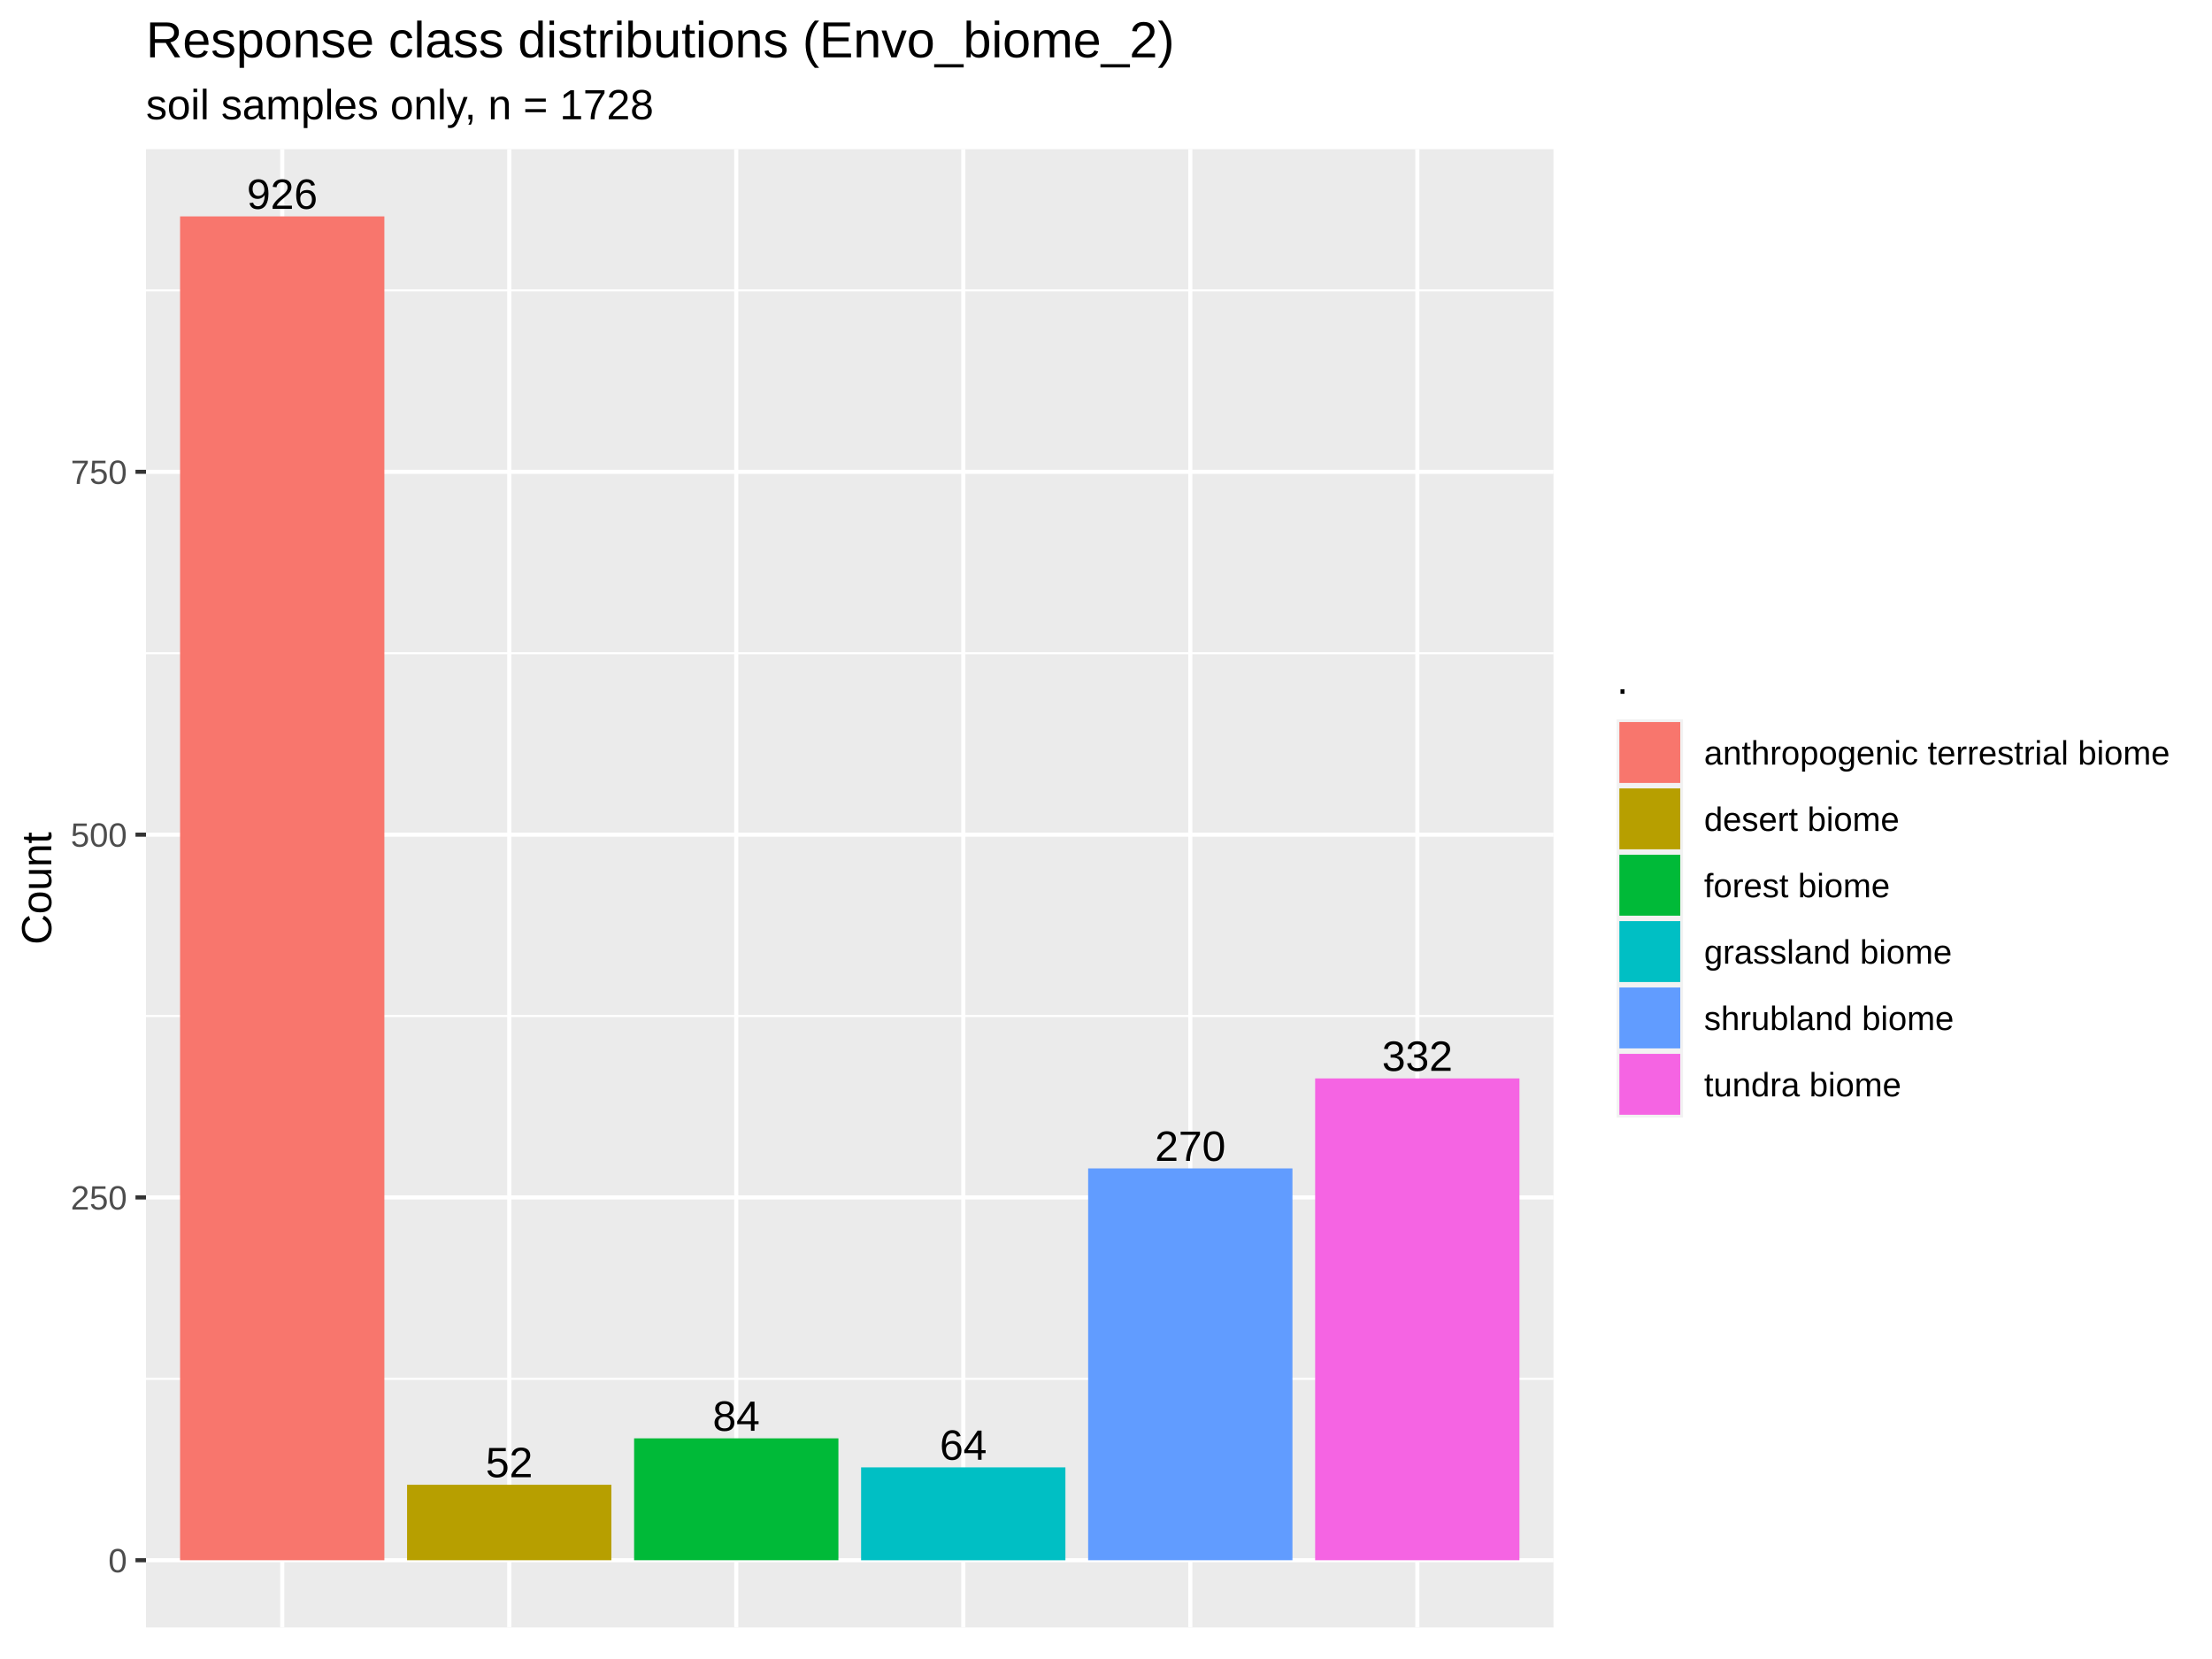
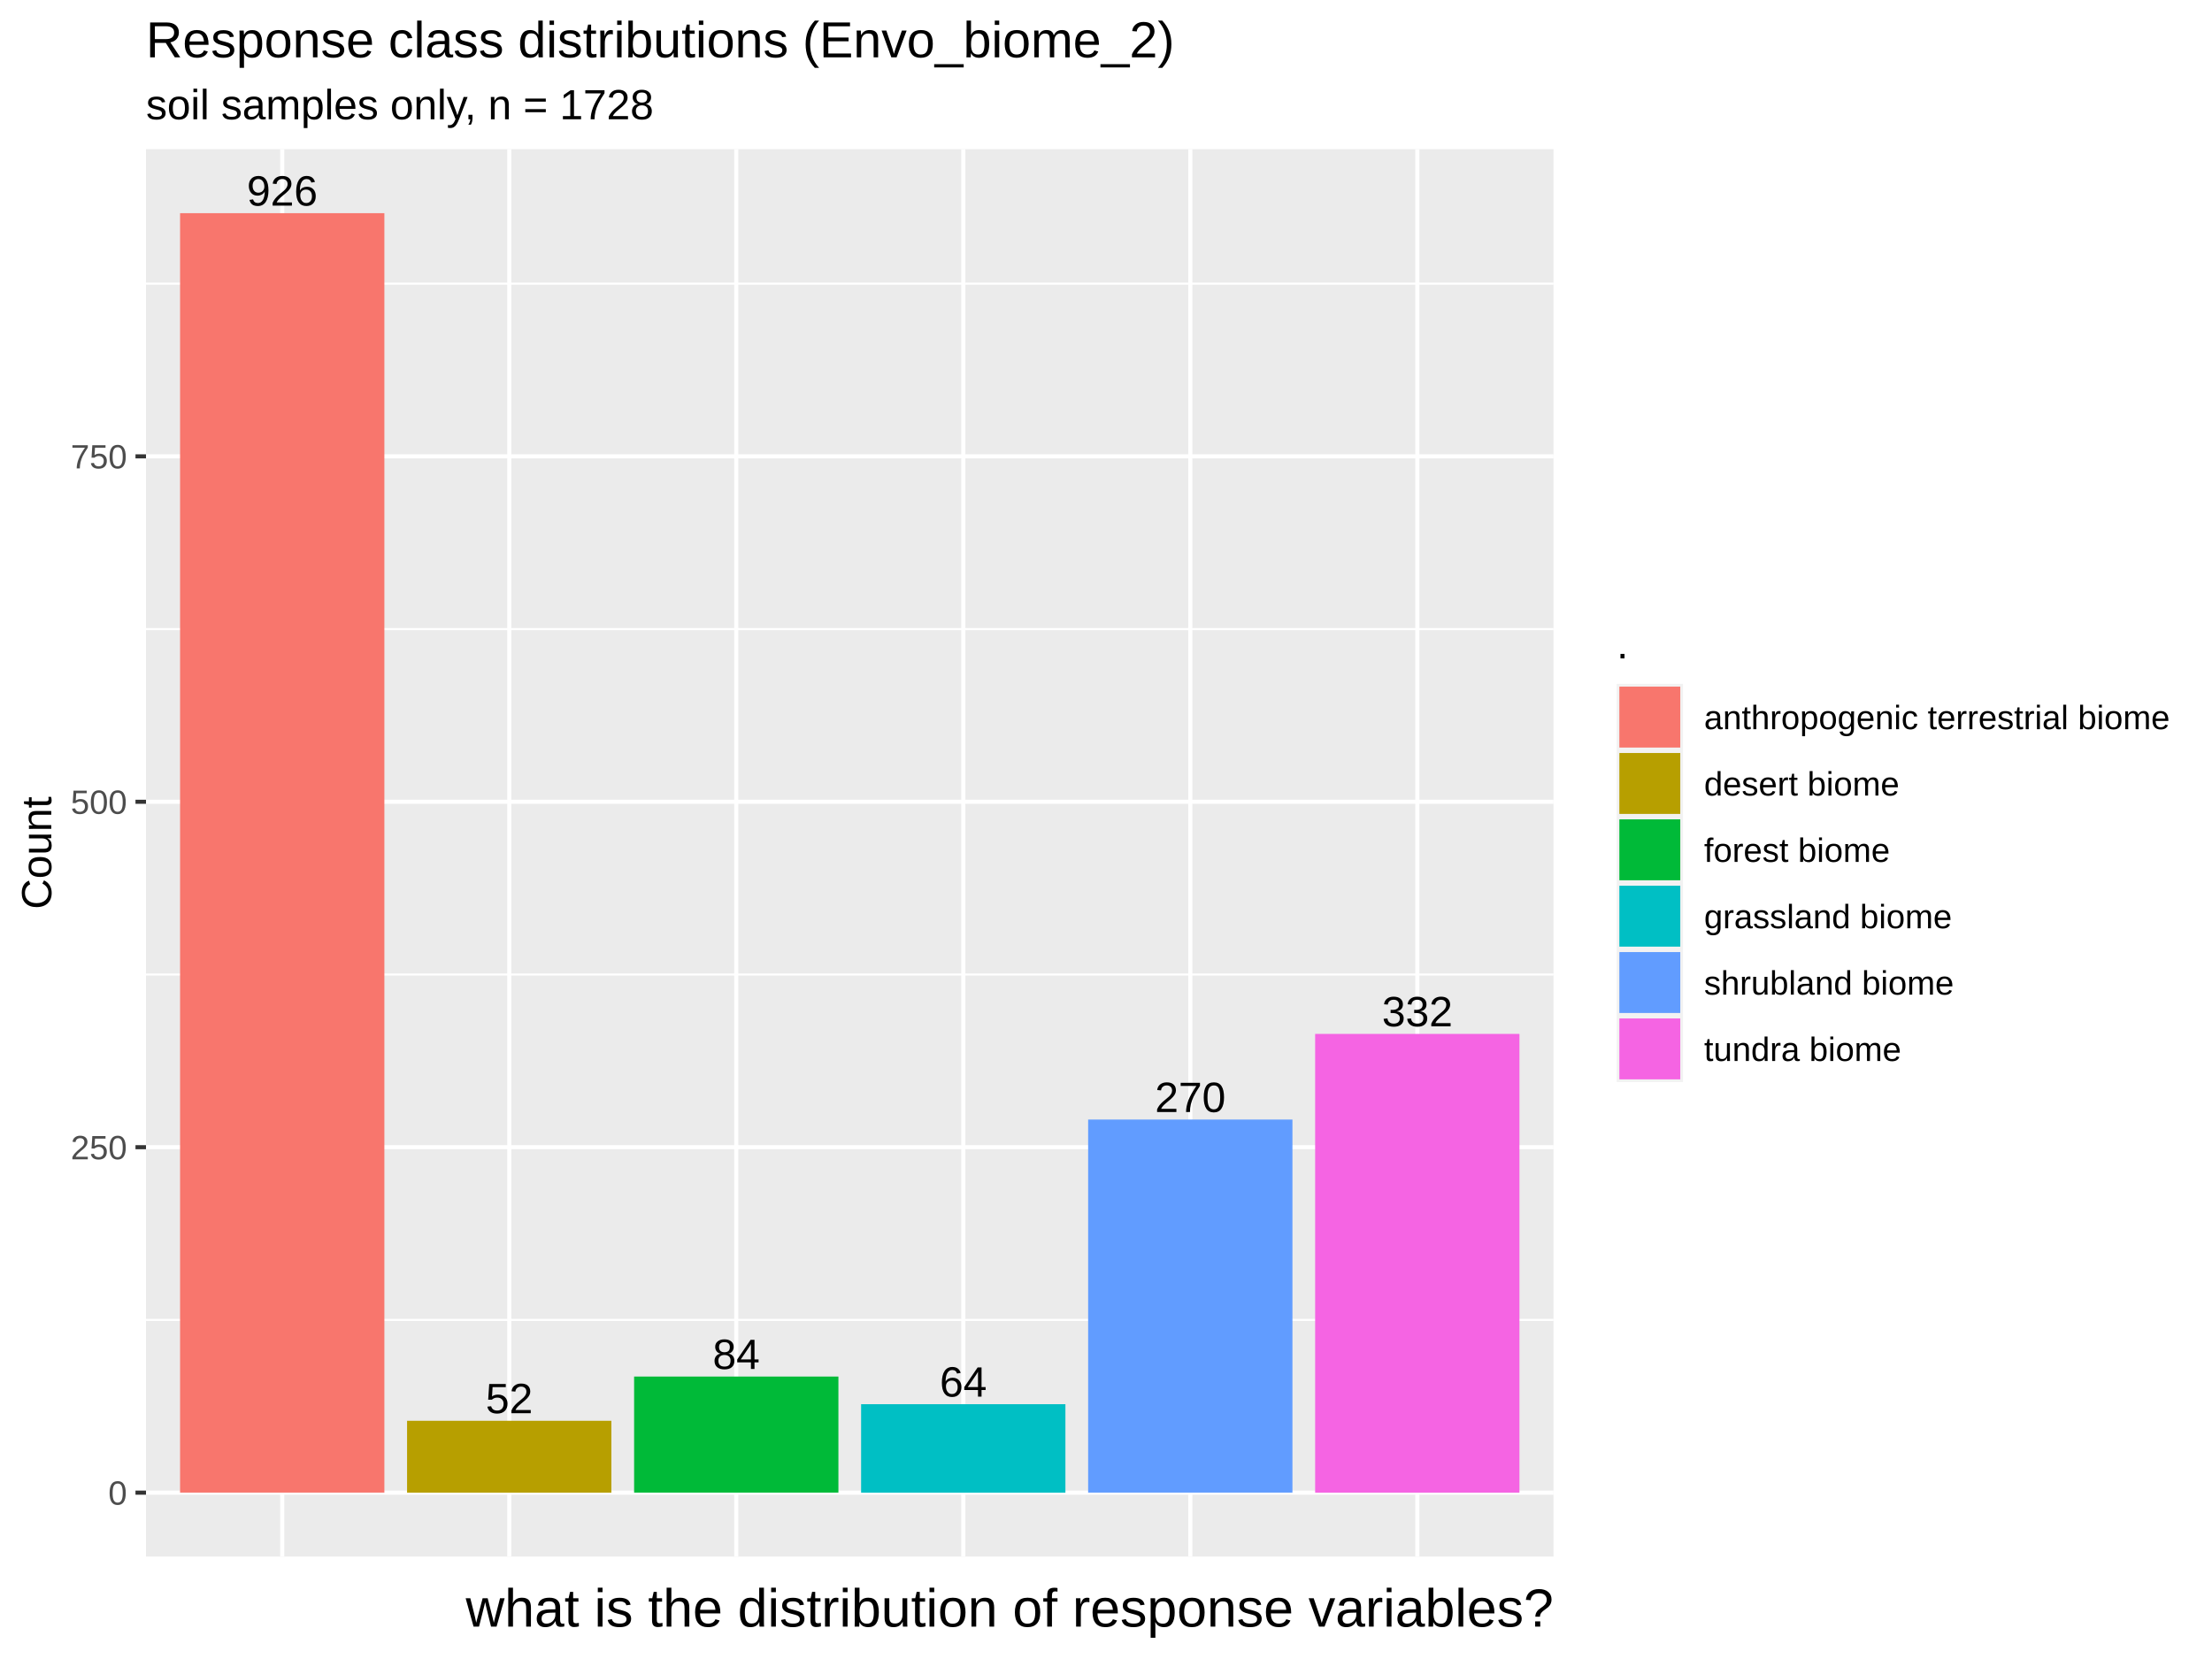
<svg xmlns="http://www.w3.org/2000/svg" viewBox="0 0 576.00 432.00">
  <defs>
    <style type="text/css">
    line, polyline, polygon, path, rect, circle {
      fill: none;
      stroke: #000000;
      stroke-linecap: round;
      stroke-linejoin: round;
      stroke-miterlimit: 10.00;
    }
  </style>
  </defs>
  <rect width="100%" height="100%" style="stroke: none; fill: #FFFFFF;" />
  <rect x="0.00" y="0.00" width="576.00" height="432.00" style="stroke-width: 1.07; stroke: #FFFFFF; fill: #FFFFFF;" />
  <defs>
-     <clipPath id="cpMzguMDJ8NDA0LjUzfDQyMy43OHwzOC44NQ==">
-       <rect x="38.02" y="38.85" width="366.51" height="384.93" />
+     <clipPath id="cpMzguMDJ8NDA0LjUzfDQwNS4zM3wzOC44NQ==">
+       <rect x="38.02" y="38.85" width="366.51" height="366.48" />
    </clipPath>
  </defs>
-   <rect x="38.02" y="38.85" width="366.51" height="384.93" style="stroke-width: 1.07; stroke: none; fill: #EBEBEB;" clip-path="url(#cpMzguMDJ8NDA0LjUzfDQyMy43OHwzOC44NQ==)" />
-   <polyline points="38.02,359.05 404.53,359.05 " style="stroke-width: 0.53; stroke: #FFFFFF; stroke-linecap: butt;" clip-path="url(#cpMzguMDJ8NDA0LjUzfDQyMy43OHwzOC44NQ==)" />
-   <polyline points="38.02,264.57 404.53,264.57 " style="stroke-width: 0.53; stroke: #FFFFFF; stroke-linecap: butt;" clip-path="url(#cpMzguMDJ8NDA0LjUzfDQyMy43OHwzOC44NQ==)" />
-   <polyline points="38.02,170.10 404.53,170.10 " style="stroke-width: 0.53; stroke: #FFFFFF; stroke-linecap: butt;" clip-path="url(#cpMzguMDJ8NDA0LjUzfDQyMy43OHwzOC44NQ==)" />
-   <polyline points="38.02,75.62 404.53,75.62 " style="stroke-width: 0.53; stroke: #FFFFFF; stroke-linecap: butt;" clip-path="url(#cpMzguMDJ8NDA0LjUzfDQyMy43OHwzOC44NQ==)" />
-   <polyline points="38.02,406.28 404.53,406.28 " style="stroke-width: 1.07; stroke: #FFFFFF; stroke-linecap: butt;" clip-path="url(#cpMzguMDJ8NDA0LjUzfDQyMy43OHwzOC44NQ==)" />
-   <polyline points="38.02,311.81 404.53,311.81 " style="stroke-width: 1.07; stroke: #FFFFFF; stroke-linecap: butt;" clip-path="url(#cpMzguMDJ8NDA0LjUzfDQyMy43OHwzOC44NQ==)" />
-   <polyline points="38.02,217.34 404.53,217.34 " style="stroke-width: 1.07; stroke: #FFFFFF; stroke-linecap: butt;" clip-path="url(#cpMzguMDJ8NDA0LjUzfDQyMy43OHwzOC44NQ==)" />
-   <polyline points="38.02,122.86 404.53,122.86 " style="stroke-width: 1.07; stroke: #FFFFFF; stroke-linecap: butt;" clip-path="url(#cpMzguMDJ8NDA0LjUzfDQyMy43OHwzOC44NQ==)" />
-   <polyline points="73.49,423.78 73.49,38.85 " style="stroke-width: 1.07; stroke: #FFFFFF; stroke-linecap: butt;" clip-path="url(#cpMzguMDJ8NDA0LjUzfDQyMy43OHwzOC44NQ==)" />
-   <polyline points="132.61,423.78 132.61,38.85 " style="stroke-width: 1.07; stroke: #FFFFFF; stroke-linecap: butt;" clip-path="url(#cpMzguMDJ8NDA0LjUzfDQyMy43OHwzOC44NQ==)" />
-   <polyline points="191.72,423.78 191.72,38.85 " style="stroke-width: 1.07; stroke: #FFFFFF; stroke-linecap: butt;" clip-path="url(#cpMzguMDJ8NDA0LjUzfDQyMy43OHwzOC44NQ==)" />
-   <polyline points="250.84,423.78 250.84,38.85 " style="stroke-width: 1.07; stroke: #FFFFFF; stroke-linecap: butt;" clip-path="url(#cpMzguMDJ8NDA0LjUzfDQyMy43OHwzOC44NQ==)" />
-   <polyline points="309.95,423.78 309.95,38.85 " style="stroke-width: 1.07; stroke: #FFFFFF; stroke-linecap: butt;" clip-path="url(#cpMzguMDJ8NDA0LjUzfDQyMy43OHwzOC44NQ==)" />
-   <polyline points="369.07,423.78 369.07,38.85 " style="stroke-width: 1.07; stroke: #FFFFFF; stroke-linecap: butt;" clip-path="url(#cpMzguMDJ8NDA0LjUzfDQyMy43OHwzOC44NQ==)" />
-   <rect x="46.89" y="56.35" width="53.20" height="349.93" style="stroke-width: 1.07; stroke: none; stroke-linecap: square; stroke-linejoin: miter; fill: #F8766D;" clip-path="url(#cpMzguMDJ8NDA0LjUzfDQyMy43OHwzOC44NQ==)" />
-   <rect x="106.00" y="386.63" width="53.20" height="19.65" style="stroke-width: 1.07; stroke: none; stroke-linecap: square; stroke-linejoin: miter; fill: #B79F00;" clip-path="url(#cpMzguMDJ8NDA0LjUzfDQyMy43OHwzOC44NQ==)" />
-   <rect x="165.12" y="374.54" width="53.20" height="31.74" style="stroke-width: 1.07; stroke: none; stroke-linecap: square; stroke-linejoin: miter; fill: #00BA38;" clip-path="url(#cpMzguMDJ8NDA0LjUzfDQyMy43OHwzOC44NQ==)" />
-   <rect x="224.23" y="382.10" width="53.20" height="24.19" style="stroke-width: 1.07; stroke: none; stroke-linecap: square; stroke-linejoin: miter; fill: #00BFC4;" clip-path="url(#cpMzguMDJ8NDA0LjUzfDQyMy43OHwzOC44NQ==)" />
-   <rect x="283.35" y="304.25" width="53.20" height="102.03" style="stroke-width: 1.07; stroke: none; stroke-linecap: square; stroke-linejoin: miter; fill: #619CFF;" clip-path="url(#cpMzguMDJ8NDA0LjUzfDQyMy43OHwzOC44NQ==)" />
-   <rect x="342.46" y="280.82" width="53.20" height="125.46" style="stroke-width: 1.07; stroke: none; stroke-linecap: square; stroke-linejoin: miter; fill: #F564E3;" clip-path="url(#cpMzguMDJ8NDA0LjUzfDQyMy43OHwzOC44NQ==)" />
-   <g clip-path="url(#cpMzguMDJ8NDA0LjUzfDQyMy43OHwzOC44NQ==)">
-     <text x="64.28" y="54.38" style="font-size: 11.04px; font-family: Arial;" textLength="18.42px" lengthAdjust="spacingAndGlyphs">926</text>
+   <rect x="38.02" y="38.85" width="366.51" height="366.48" style="stroke-width: 1.07; stroke: none; fill: #EBEBEB;" clip-path="url(#cpMzguMDJ8NDA0LjUzfDQwNS4zM3wzOC44NQ==)" />
+   <polyline points="38.02,343.70 404.53,343.70 " style="stroke-width: 0.53; stroke: #FFFFFF; stroke-linecap: butt;" clip-path="url(#cpMzguMDJ8NDA0LjUzfDQwNS4zM3wzOC44NQ==)" />
+   <polyline points="38.02,253.76 404.53,253.76 " style="stroke-width: 0.53; stroke: #FFFFFF; stroke-linecap: butt;" clip-path="url(#cpMzguMDJ8NDA0LjUzfDQwNS4zM3wzOC44NQ==)" />
+   <polyline points="38.02,163.81 404.53,163.81 " style="stroke-width: 0.53; stroke: #FFFFFF; stroke-linecap: butt;" clip-path="url(#cpMzguMDJ8NDA0LjUzfDQwNS4zM3wzOC44NQ==)" />
+   <polyline points="38.02,73.86 404.53,73.86 " style="stroke-width: 0.53; stroke: #FFFFFF; stroke-linecap: butt;" clip-path="url(#cpMzguMDJ8NDA0LjUzfDQwNS4zM3wzOC44NQ==)" />
+   <polyline points="38.02,388.68 404.53,388.68 " style="stroke-width: 1.07; stroke: #FFFFFF; stroke-linecap: butt;" clip-path="url(#cpMzguMDJ8NDA0LjUzfDQwNS4zM3wzOC44NQ==)" />
+   <polyline points="38.02,298.73 404.53,298.73 " style="stroke-width: 1.07; stroke: #FFFFFF; stroke-linecap: butt;" clip-path="url(#cpMzguMDJ8NDA0LjUzfDQwNS4zM3wzOC44NQ==)" />
+   <polyline points="38.02,208.78 404.53,208.78 " style="stroke-width: 1.07; stroke: #FFFFFF; stroke-linecap: butt;" clip-path="url(#cpMzguMDJ8NDA0LjUzfDQwNS4zM3wzOC44NQ==)" />
+   <polyline points="38.02,118.83 404.53,118.83 " style="stroke-width: 1.07; stroke: #FFFFFF; stroke-linecap: butt;" clip-path="url(#cpMzguMDJ8NDA0LjUzfDQwNS4zM3wzOC44NQ==)" />
+   <polyline points="73.49,405.33 73.49,38.85 " style="stroke-width: 1.07; stroke: #FFFFFF; stroke-linecap: butt;" clip-path="url(#cpMzguMDJ8NDA0LjUzfDQwNS4zM3wzOC44NQ==)" />
+   <polyline points="132.61,405.33 132.61,38.85 " style="stroke-width: 1.07; stroke: #FFFFFF; stroke-linecap: butt;" clip-path="url(#cpMzguMDJ8NDA0LjUzfDQwNS4zM3wzOC44NQ==)" />
+   <polyline points="191.72,405.33 191.72,38.85 " style="stroke-width: 1.07; stroke: #FFFFFF; stroke-linecap: butt;" clip-path="url(#cpMzguMDJ8NDA0LjUzfDQwNS4zM3wzOC44NQ==)" />
+   <polyline points="250.84,405.33 250.84,38.85 " style="stroke-width: 1.07; stroke: #FFFFFF; stroke-linecap: butt;" clip-path="url(#cpMzguMDJ8NDA0LjUzfDQwNS4zM3wzOC44NQ==)" />
+   <polyline points="309.95,405.33 309.95,38.85 " style="stroke-width: 1.07; stroke: #FFFFFF; stroke-linecap: butt;" clip-path="url(#cpMzguMDJ8NDA0LjUzfDQwNS4zM3wzOC44NQ==)" />
+   <polyline points="369.07,405.33 369.07,38.85 " style="stroke-width: 1.07; stroke: #FFFFFF; stroke-linecap: butt;" clip-path="url(#cpMzguMDJ8NDA0LjUzfDQwNS4zM3wzOC44NQ==)" />
+   <rect x="46.89" y="55.51" width="53.20" height="333.16" style="stroke-width: 1.07; stroke: none; stroke-linecap: square; stroke-linejoin: miter; fill: #F8766D;" clip-path="url(#cpMzguMDJ8NDA0LjUzfDQwNS4zM3wzOC44NQ==)" />
+   <rect x="106.00" y="369.97" width="53.20" height="18.71" style="stroke-width: 1.07; stroke: none; stroke-linecap: square; stroke-linejoin: miter; fill: #B79F00;" clip-path="url(#cpMzguMDJ8NDA0LjUzfDQwNS4zM3wzOC44NQ==)" />
+   <rect x="165.12" y="358.45" width="53.20" height="30.22" style="stroke-width: 1.07; stroke: none; stroke-linecap: square; stroke-linejoin: miter; fill: #00BA38;" clip-path="url(#cpMzguMDJ8NDA0LjUzfDQwNS4zM3wzOC44NQ==)" />
+   <rect x="224.23" y="365.65" width="53.20" height="23.03" style="stroke-width: 1.07; stroke: none; stroke-linecap: square; stroke-linejoin: miter; fill: #00BFC4;" clip-path="url(#cpMzguMDJ8NDA0LjUzfDQwNS4zM3wzOC44NQ==)" />
+   <rect x="283.35" y="291.53" width="53.20" height="97.14" style="stroke-width: 1.07; stroke: none; stroke-linecap: square; stroke-linejoin: miter; fill: #619CFF;" clip-path="url(#cpMzguMDJ8NDA0LjUzfDQwNS4zM3wzOC44NQ==)" />
+   <rect x="342.46" y="269.23" width="53.20" height="119.45" style="stroke-width: 1.07; stroke: none; stroke-linecap: square; stroke-linejoin: miter; fill: #F564E3;" clip-path="url(#cpMzguMDJ8NDA0LjUzfDQwNS4zM3wzOC44NQ==)" />
+   <g clip-path="url(#cpMzguMDJ8NDA0LjUzfDQwNS4zM3wzOC44NQ==)">
+     <text x="64.28" y="53.54" style="font-size: 11.04px; font-family: Arial;" textLength="18.42px" lengthAdjust="spacingAndGlyphs">926</text>
  </g>
-   <g clip-path="url(#cpMzguMDJ8NDA0LjUzfDQyMy43OHwzOC44NQ==)">
-     <text x="126.47" y="384.66" style="font-size: 11.04px; font-family: Arial;" textLength="12.28px" lengthAdjust="spacingAndGlyphs">52</text>
+   <g clip-path="url(#cpMzguMDJ8NDA0LjUzfDQwNS4zM3wzOC44NQ==)">
+     <text x="126.47" y="367.99" style="font-size: 11.04px; font-family: Arial;" textLength="12.28px" lengthAdjust="spacingAndGlyphs">52</text>
  </g>
-   <g clip-path="url(#cpMzguMDJ8NDA0LjUzfDQyMy43OHwzOC44NQ==)">
-     <text x="185.58" y="372.57" style="font-size: 11.04px; font-family: Arial;" textLength="12.28px" lengthAdjust="spacingAndGlyphs">84</text>
+   <g clip-path="url(#cpMzguMDJ8NDA0LjUzfDQwNS4zM3wzOC44NQ==)">
+     <text x="185.58" y="356.48" style="font-size: 11.04px; font-family: Arial;" textLength="12.28px" lengthAdjust="spacingAndGlyphs">84</text>
  </g>
-   <g clip-path="url(#cpMzguMDJ8NDA0LjUzfDQyMy43OHwzOC44NQ==)">
-     <text x="244.70" y="380.12" style="font-size: 11.04px; font-family: Arial;" textLength="12.28px" lengthAdjust="spacingAndGlyphs">64</text>
+   <g clip-path="url(#cpMzguMDJ8NDA0LjUzfDQwNS4zM3wzOC44NQ==)">
+     <text x="244.70" y="363.67" style="font-size: 11.04px; font-family: Arial;" textLength="12.28px" lengthAdjust="spacingAndGlyphs">64</text>
  </g>
-   <g clip-path="url(#cpMzguMDJ8NDA0LjUzfDQyMy43OHwzOC44NQ==)">
-     <text x="300.74" y="302.28" style="font-size: 11.04px; font-family: Arial;" textLength="18.42px" lengthAdjust="spacingAndGlyphs">270</text>
+   <g clip-path="url(#cpMzguMDJ8NDA0LjUzfDQwNS4zM3wzOC44NQ==)">
+     <text x="300.74" y="289.56" style="font-size: 11.04px; font-family: Arial;" textLength="18.42px" lengthAdjust="spacingAndGlyphs">270</text>
  </g>
-   <g clip-path="url(#cpMzguMDJ8NDA0LjUzfDQyMy43OHwzOC44NQ==)">
-     <text x="359.86" y="278.85" style="font-size: 11.04px; font-family: Arial;" textLength="18.42px" lengthAdjust="spacingAndGlyphs">332</text>
+   <g clip-path="url(#cpMzguMDJ8NDA0LjUzfDQwNS4zM3wzOC44NQ==)">
+     <text x="359.86" y="267.25" style="font-size: 11.04px; font-family: Arial;" textLength="18.42px" lengthAdjust="spacingAndGlyphs">332</text>
  </g>
  <defs>
    <clipPath id="cpMC4wMHw1NzYuMDB8NDMyLjAwfDAuMDA=">
      <rect x="0.00" y="0.00" width="576.00" height="432.00" />
    </clipPath>
  </defs>
  <g clip-path="url(#cpMC4wMHw1NzYuMDB8NDMyLjAwfDAuMDA=)">
-     <text x="28.20" y="409.43" style="font-size: 8.80px; fill: #4D4D4D; font-family: Arial;" textLength="4.89px" lengthAdjust="spacingAndGlyphs">0</text>
+     <text x="28.20" y="391.83" style="font-size: 8.80px; fill: #4D4D4D; font-family: Arial;" textLength="4.89px" lengthAdjust="spacingAndGlyphs">0</text>
  </g>
  <g clip-path="url(#cpMC4wMHw1NzYuMDB8NDMyLjAwfDAuMDA=)">
-     <text x="18.41" y="314.96" style="font-size: 8.80px; fill: #4D4D4D; font-family: Arial;" textLength="14.68px" lengthAdjust="spacingAndGlyphs">250</text>
+     <text x="18.41" y="301.88" style="font-size: 8.80px; fill: #4D4D4D; font-family: Arial;" textLength="14.68px" lengthAdjust="spacingAndGlyphs">250</text>
  </g>
  <g clip-path="url(#cpMC4wMHw1NzYuMDB8NDMyLjAwfDAuMDA=)">
-     <text x="18.41" y="220.48" style="font-size: 8.80px; fill: #4D4D4D; font-family: Arial;" textLength="14.68px" lengthAdjust="spacingAndGlyphs">500</text>
+     <text x="18.41" y="211.93" style="font-size: 8.80px; fill: #4D4D4D; font-family: Arial;" textLength="14.68px" lengthAdjust="spacingAndGlyphs">500</text>
  </g>
  <g clip-path="url(#cpMC4wMHw1NzYuMDB8NDMyLjAwfDAuMDA=)">
-     <text x="18.41" y="126.01" style="font-size: 8.80px; fill: #4D4D4D; font-family: Arial;" textLength="14.68px" lengthAdjust="spacingAndGlyphs">750</text>
+     <text x="18.41" y="121.98" style="font-size: 8.80px; fill: #4D4D4D; font-family: Arial;" textLength="14.68px" lengthAdjust="spacingAndGlyphs">750</text>
  </g>
-   <polyline points="35.28,406.28 38.02,406.28 " style="stroke-width: 1.07; stroke: #333333; stroke-linecap: butt;" clip-path="url(#cpMC4wMHw1NzYuMDB8NDMyLjAwfDAuMDA=)" />
-   <polyline points="35.28,311.81 38.02,311.81 " style="stroke-width: 1.07; stroke: #333333; stroke-linecap: butt;" clip-path="url(#cpMC4wMHw1NzYuMDB8NDMyLjAwfDAuMDA=)" />
-   <polyline points="35.28,217.34 38.02,217.34 " style="stroke-width: 1.07; stroke: #333333; stroke-linecap: butt;" clip-path="url(#cpMC4wMHw1NzYuMDB8NDMyLjAwfDAuMDA=)" />
-   <polyline points="35.28,122.86 38.02,122.86 " style="stroke-width: 1.07; stroke: #333333; stroke-linecap: butt;" clip-path="url(#cpMC4wMHw1NzYuMDB8NDMyLjAwfDAuMDA=)" />
+   <polyline points="35.28,388.68 38.02,388.68 " style="stroke-width: 1.07; stroke: #333333; stroke-linecap: butt;" clip-path="url(#cpMC4wMHw1NzYuMDB8NDMyLjAwfDAuMDA=)" />
+   <polyline points="35.28,298.73 38.02,298.73 " style="stroke-width: 1.07; stroke: #333333; stroke-linecap: butt;" clip-path="url(#cpMC4wMHw1NzYuMDB8NDMyLjAwfDAuMDA=)" />
+   <polyline points="35.28,208.78 38.02,208.78 " style="stroke-width: 1.07; stroke: #333333; stroke-linecap: butt;" clip-path="url(#cpMC4wMHw1NzYuMDB8NDMyLjAwfDAuMDA=)" />
+   <polyline points="35.28,118.83 38.02,118.83 " style="stroke-width: 1.07; stroke: #333333; stroke-linecap: butt;" clip-path="url(#cpMC4wMHw1NzYuMDB8NDMyLjAwfDAuMDA=)" />
  <g clip-path="url(#cpMC4wMHw1NzYuMDB8NDMyLjAwfDAuMDA=)">
-     <text transform="translate(13.35,245.99) rotate(-90)" style="font-size: 11.00px; font-family: Arial;" textLength="29.35px" lengthAdjust="spacingAndGlyphs">Count</text>
+     <text transform="translate(13.35,236.77) rotate(-90)" style="font-size: 11.00px; font-family: Arial;" textLength="29.35px" lengthAdjust="spacingAndGlyphs">Count</text>
  </g>
-   <rect x="415.49" y="166.16" width="155.03" height="130.31" style="stroke-width: 1.07; stroke: none; fill: #FFFFFF;" clip-path="url(#cpMC4wMHw1NzYuMDB8NDMyLjAwfDAuMDA=)" />
+   <rect x="415.49" y="156.94" width="155.03" height="130.31" style="stroke-width: 1.07; stroke: none; fill: #FFFFFF;" clip-path="url(#cpMC4wMHw1NzYuMDB8NDMyLjAwfDAuMDA=)" />
  <g clip-path="url(#cpMC4wMHw1NzYuMDB8NDMyLjAwfDAuMDA=)">
-     <text x="420.97" y="180.67" style="font-size: 11.00px; font-family: Arial;" textLength="3.06px" lengthAdjust="spacingAndGlyphs">.</text>
+     <text x="420.97" y="171.45" style="font-size: 11.00px; font-family: Arial;" textLength="3.06px" lengthAdjust="spacingAndGlyphs">.</text>
  </g>
-   <rect x="420.97" y="187.31" width="17.28" height="17.28" style="stroke-width: 1.07; stroke: none; fill: #F2F2F2;" clip-path="url(#cpMC4wMHw1NzYuMDB8NDMyLjAwfDAuMDA=)" />
-   <rect x="421.68" y="188.02" width="15.86" height="15.86" style="stroke-width: 1.07; stroke: none; stroke-linecap: square; stroke-linejoin: miter; fill: #F8766D;" clip-path="url(#cpMC4wMHw1NzYuMDB8NDMyLjAwfDAuMDA=)" />
-   <rect x="420.97" y="204.59" width="17.28" height="17.28" style="stroke-width: 1.07; stroke: none; fill: #F2F2F2;" clip-path="url(#cpMC4wMHw1NzYuMDB8NDMyLjAwfDAuMDA=)" />
-   <rect x="421.68" y="205.30" width="15.86" height="15.86" style="stroke-width: 1.07; stroke: none; stroke-linecap: square; stroke-linejoin: miter; fill: #B79F00;" clip-path="url(#cpMC4wMHw1NzYuMDB8NDMyLjAwfDAuMDA=)" />
-   <rect x="420.97" y="221.87" width="17.28" height="17.28" style="stroke-width: 1.07; stroke: none; fill: #F2F2F2;" clip-path="url(#cpMC4wMHw1NzYuMDB8NDMyLjAwfDAuMDA=)" />
-   <rect x="421.68" y="222.58" width="15.86" height="15.86" style="stroke-width: 1.07; stroke: none; stroke-linecap: square; stroke-linejoin: miter; fill: #00BA38;" clip-path="url(#cpMC4wMHw1NzYuMDB8NDMyLjAwfDAuMDA=)" />
-   <rect x="420.97" y="239.15" width="17.28" height="17.28" style="stroke-width: 1.07; stroke: none; fill: #F2F2F2;" clip-path="url(#cpMC4wMHw1NzYuMDB8NDMyLjAwfDAuMDA=)" />
-   <rect x="421.68" y="239.86" width="15.86" height="15.86" style="stroke-width: 1.07; stroke: none; stroke-linecap: square; stroke-linejoin: miter; fill: #00BFC4;" clip-path="url(#cpMC4wMHw1NzYuMDB8NDMyLjAwfDAuMDA=)" />
-   <rect x="420.97" y="256.43" width="17.28" height="17.28" style="stroke-width: 1.07; stroke: none; fill: #F2F2F2;" clip-path="url(#cpMC4wMHw1NzYuMDB8NDMyLjAwfDAuMDA=)" />
-   <rect x="421.68" y="257.14" width="15.86" height="15.86" style="stroke-width: 1.07; stroke: none; stroke-linecap: square; stroke-linejoin: miter; fill: #619CFF;" clip-path="url(#cpMC4wMHw1NzYuMDB8NDMyLjAwfDAuMDA=)" />
-   <rect x="420.97" y="273.71" width="17.28" height="17.28" style="stroke-width: 1.07; stroke: none; fill: #F2F2F2;" clip-path="url(#cpMC4wMHw1NzYuMDB8NDMyLjAwfDAuMDA=)" />
-   <rect x="421.68" y="274.42" width="15.86" height="15.86" style="stroke-width: 1.07; stroke: none; stroke-linecap: square; stroke-linejoin: miter; fill: #F564E3;" clip-path="url(#cpMC4wMHw1NzYuMDB8NDMyLjAwfDAuMDA=)" />
+   <rect x="420.97" y="178.09" width="17.28" height="17.28" style="stroke-width: 1.07; stroke: none; fill: #F2F2F2;" clip-path="url(#cpMC4wMHw1NzYuMDB8NDMyLjAwfDAuMDA=)" />
+   <rect x="421.68" y="178.80" width="15.86" height="15.86" style="stroke-width: 1.07; stroke: none; stroke-linecap: square; stroke-linejoin: miter; fill: #F8766D;" clip-path="url(#cpMC4wMHw1NzYuMDB8NDMyLjAwfDAuMDA=)" />
+   <rect x="420.97" y="195.37" width="17.28" height="17.28" style="stroke-width: 1.07; stroke: none; fill: #F2F2F2;" clip-path="url(#cpMC4wMHw1NzYuMDB8NDMyLjAwfDAuMDA=)" />
+   <rect x="421.68" y="196.08" width="15.86" height="15.86" style="stroke-width: 1.07; stroke: none; stroke-linecap: square; stroke-linejoin: miter; fill: #B79F00;" clip-path="url(#cpMC4wMHw1NzYuMDB8NDMyLjAwfDAuMDA=)" />
+   <rect x="420.97" y="212.65" width="17.28" height="17.28" style="stroke-width: 1.07; stroke: none; fill: #F2F2F2;" clip-path="url(#cpMC4wMHw1NzYuMDB8NDMyLjAwfDAuMDA=)" />
+   <rect x="421.68" y="213.36" width="15.86" height="15.86" style="stroke-width: 1.07; stroke: none; stroke-linecap: square; stroke-linejoin: miter; fill: #00BA38;" clip-path="url(#cpMC4wMHw1NzYuMDB8NDMyLjAwfDAuMDA=)" />
+   <rect x="420.97" y="229.93" width="17.28" height="17.28" style="stroke-width: 1.07; stroke: none; fill: #F2F2F2;" clip-path="url(#cpMC4wMHw1NzYuMDB8NDMyLjAwfDAuMDA=)" />
+   <rect x="421.68" y="230.64" width="15.86" height="15.86" style="stroke-width: 1.07; stroke: none; stroke-linecap: square; stroke-linejoin: miter; fill: #00BFC4;" clip-path="url(#cpMC4wMHw1NzYuMDB8NDMyLjAwfDAuMDA=)" />
+   <rect x="420.97" y="247.21" width="17.28" height="17.28" style="stroke-width: 1.07; stroke: none; fill: #F2F2F2;" clip-path="url(#cpMC4wMHw1NzYuMDB8NDMyLjAwfDAuMDA=)" />
+   <rect x="421.68" y="247.92" width="15.86" height="15.86" style="stroke-width: 1.07; stroke: none; stroke-linecap: square; stroke-linejoin: miter; fill: #619CFF;" clip-path="url(#cpMC4wMHw1NzYuMDB8NDMyLjAwfDAuMDA=)" />
+   <rect x="420.97" y="264.49" width="17.28" height="17.28" style="stroke-width: 1.07; stroke: none; fill: #F2F2F2;" clip-path="url(#cpMC4wMHw1NzYuMDB8NDMyLjAwfDAuMDA=)" />
+   <rect x="421.68" y="265.20" width="15.86" height="15.86" style="stroke-width: 1.07; stroke: none; stroke-linecap: square; stroke-linejoin: miter; fill: #F564E3;" clip-path="url(#cpMC4wMHw1NzYuMDB8NDMyLjAwfDAuMDA=)" />
  <g clip-path="url(#cpMC4wMHw1NzYuMDB8NDMyLjAwfDAuMDA=)">
-     <text x="443.73" y="199.10" style="font-size: 8.80px; font-family: Arial;" textLength="121.31px" lengthAdjust="spacingAndGlyphs">anthropogenic terrestrial biome</text>
+     <text x="443.73" y="189.88" style="font-size: 8.80px; font-family: Arial;" textLength="121.31px" lengthAdjust="spacingAndGlyphs">anthropogenic terrestrial biome</text>
  </g>
  <g clip-path="url(#cpMC4wMHw1NzYuMDB8NDMyLjAwfDAuMDA=)">
-     <text x="443.73" y="216.38" style="font-size: 8.80px; font-family: Arial;" textLength="50.87px" lengthAdjust="spacingAndGlyphs">desert biome</text>
+     <text x="443.73" y="207.16" style="font-size: 8.80px; font-family: Arial;" textLength="50.87px" lengthAdjust="spacingAndGlyphs">desert biome</text>
  </g>
  <g clip-path="url(#cpMC4wMHw1NzYuMDB8NDMyLjAwfDAuMDA=)">
-     <text x="443.73" y="233.66" style="font-size: 8.80px; font-family: Arial;" textLength="48.42px" lengthAdjust="spacingAndGlyphs">forest biome</text>
+     <text x="443.73" y="224.44" style="font-size: 8.80px; font-family: Arial;" textLength="48.42px" lengthAdjust="spacingAndGlyphs">forest biome</text>
  </g>
  <g clip-path="url(#cpMC4wMHw1NzYuMDB8NDMyLjAwfDAuMDA=)">
-     <text x="443.73" y="250.94" style="font-size: 8.80px; font-family: Arial;" textLength="64.57px" lengthAdjust="spacingAndGlyphs">grassland biome</text>
+     <text x="443.73" y="241.72" style="font-size: 8.80px; font-family: Arial;" textLength="64.57px" lengthAdjust="spacingAndGlyphs">grassland biome</text>
  </g>
  <g clip-path="url(#cpMC4wMHw1NzYuMDB8NDMyLjAwfDAuMDA=)">
-     <text x="443.73" y="268.22" style="font-size: 8.80px; font-family: Arial;" textLength="65.06px" lengthAdjust="spacingAndGlyphs">shrubland biome</text>
+     <text x="443.73" y="259.00" style="font-size: 8.80px; font-family: Arial;" textLength="65.06px" lengthAdjust="spacingAndGlyphs">shrubland biome</text>
  </g>
  <g clip-path="url(#cpMC4wMHw1NzYuMDB8NDMyLjAwfDAuMDA=)">
-     <text x="443.73" y="285.50" style="font-size: 8.80px; font-family: Arial;" textLength="51.36px" lengthAdjust="spacingAndGlyphs">tundra biome</text>
+     <text x="443.73" y="276.28" style="font-size: 8.80px; font-family: Arial;" textLength="51.36px" lengthAdjust="spacingAndGlyphs">tundra biome</text>
  </g>
  <g clip-path="url(#cpMC4wMHw1NzYuMDB8NDMyLjAwfDAuMDA=)">
    <text x="38.02" y="31.06" style="font-size: 11.00px; font-family: Arial;" textLength="132.99px" lengthAdjust="spacingAndGlyphs">soil samples only, n = 1728</text>
  </g>
  <g clip-path="url(#cpMC4wMHw1NzYuMDB8NDMyLjAwfDAuMDA=)">
    <text x="38.02" y="14.93" style="font-size: 13.20px; font-family: Arial;" textLength="267.80px" lengthAdjust="spacingAndGlyphs">Response class distributions (Envo_biome_2)</text>
  </g>
+   <g clip-path="url(#cpMC4wMHw1NzYuMDB8NDMyLjAwfDAuMDA=)">
+     <text x="121.27" y="423.57" style="font-size: 14.00px; font-family: Arial;" textLength="283.27px" lengthAdjust="spacingAndGlyphs">what is the distribution of response variables?</text>
+   </g>
</svg>
